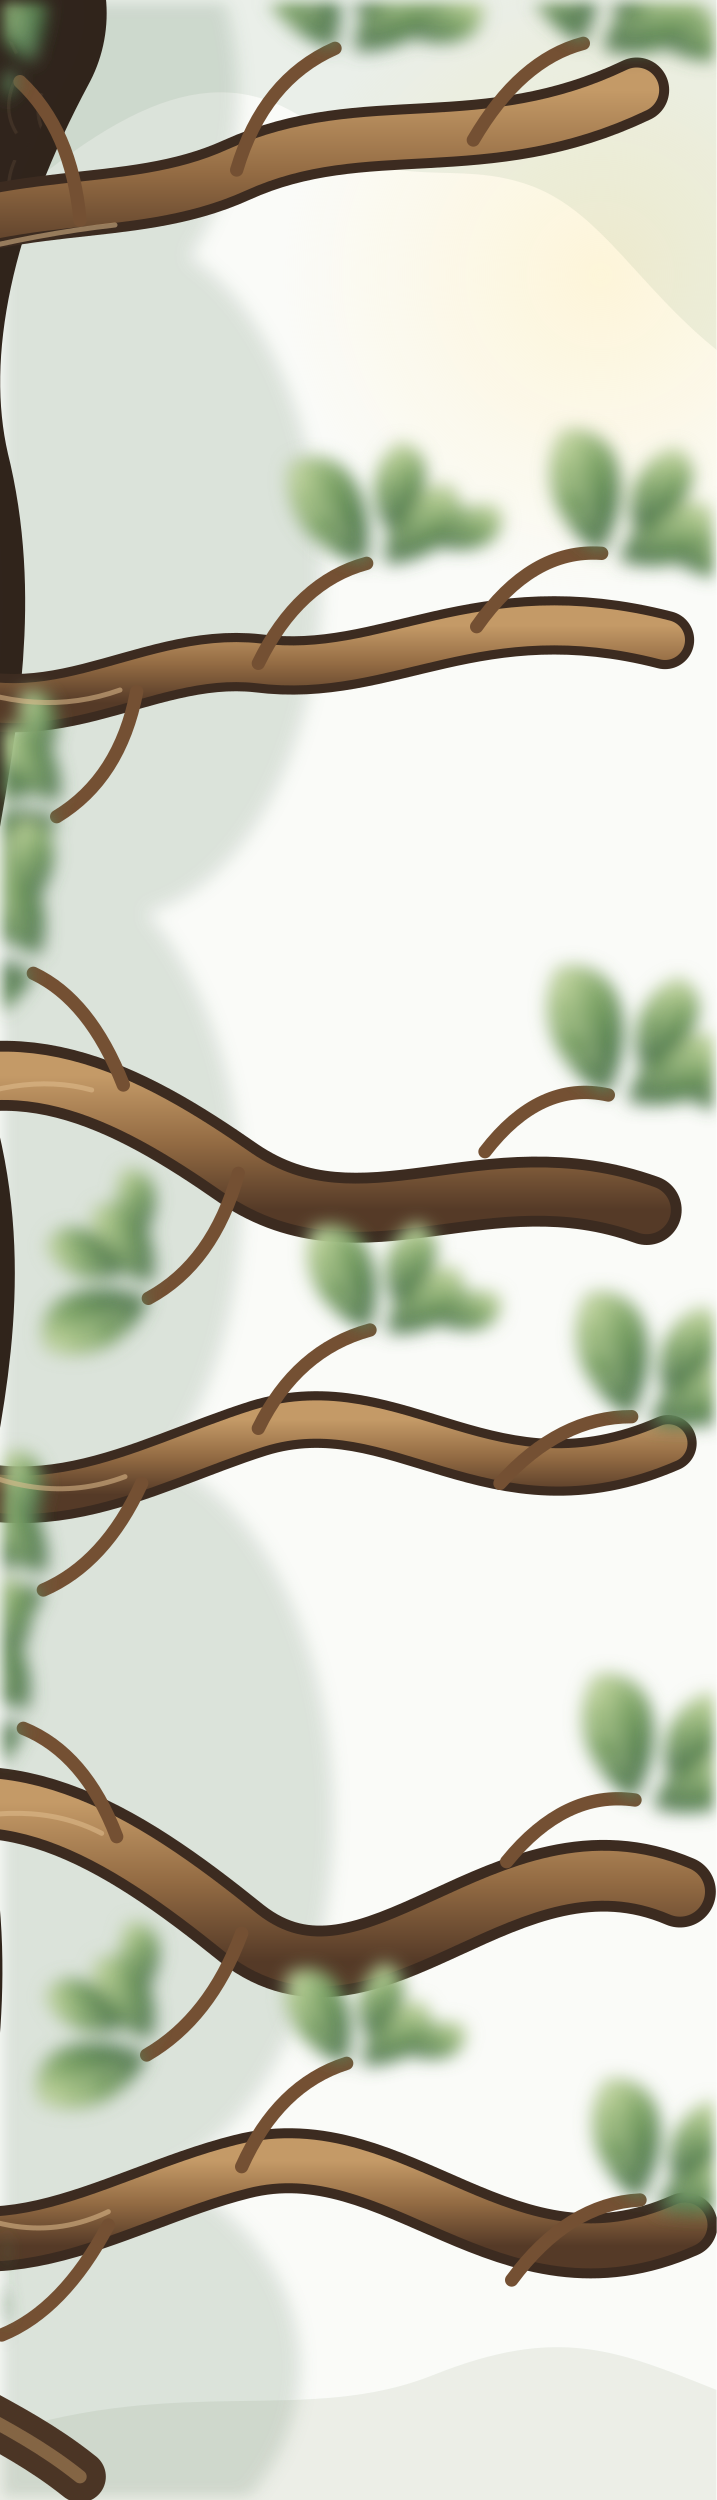
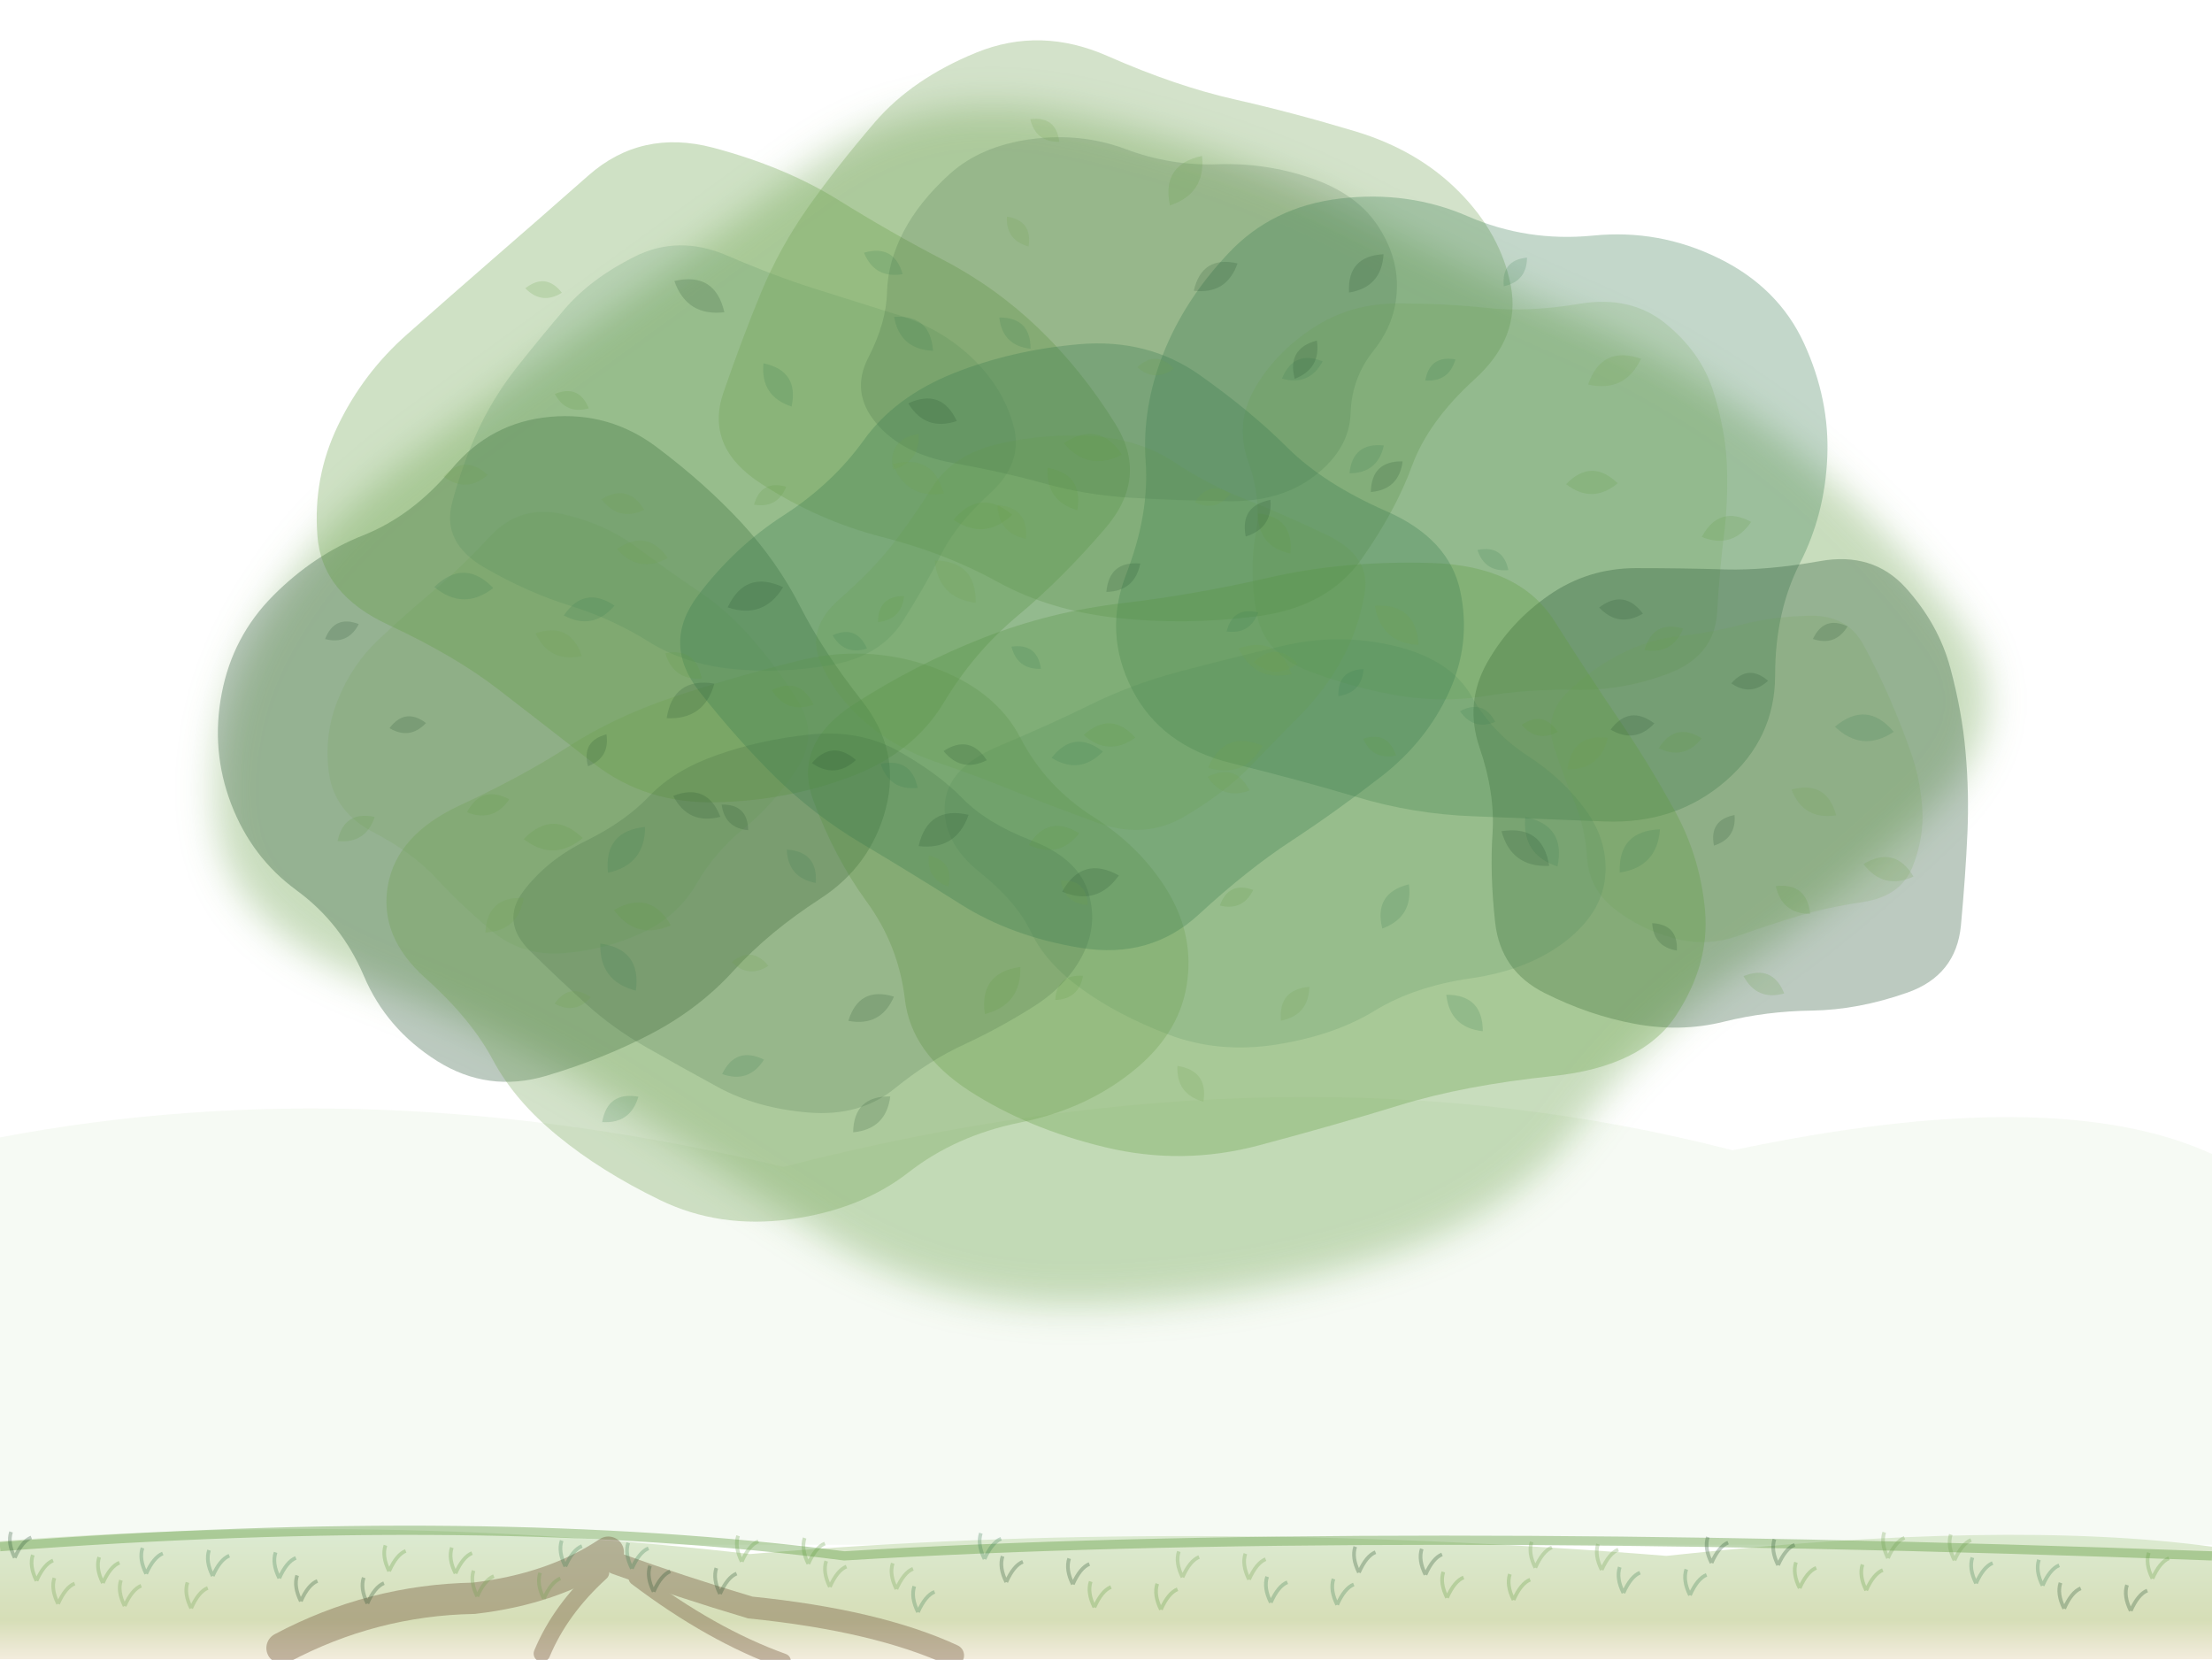
- <svg xmlns="http://www.w3.org/2000/svg" viewBox="0 0 430 1500" preserveAspectRatio="xMidYMid slice" role="img" aria-label="Árvore em composição vertical para telas pequenas">
+ <svg xmlns="http://www.w3.org/2000/svg" width="1200" height="900" viewBox="0 0 1200 900" aria-hidden="true">
  <defs>
-     <linearGradient id="wood" x1="0" y1="0" x2="1" y2=".2">
-       <stop stop-color="#35271d" />
-       <stop offset=".24" stop-color="#785335" />
-       <stop offset=".48" stop-color="#b18453" />
-       <stop offset=".7" stop-color="#775033" />
-       <stop offset="1" stop-color="#30241c" />
+     <radialGradient id="sky" cx="50%" cy="44%" r="76%">
+       <stop stop-color="#F9FBF5" />
+       <stop offset="1" stop-color="#EAF2E4" />
+     </radialGradient>
+     <linearGradient id="soil" x2="0" y2="1">
+       <stop stop-color="#DCEBD3" />
+       <stop offset=".7" stop-color="#D6DEB7" />
+       <stop offset="1" stop-color="#F3ECDD" />
    </linearGradient>
-     <linearGradient id="woodHi" x1="0" y1="0" x2="1" y2="0">
-       <stop stop-color="#f0c98e" stop-opacity="0" />
-       <stop offset=".45" stop-color="#f0c98e" stop-opacity=".72" />
-       <stop offset="1" stop-color="#f0c98e" stop-opacity="0" />
-     </linearGradient>
-     <linearGradient id="branch" x1="0" y1="0" x2="0" y2="1">
-       <stop stop-color="#c49a67" />
-       <stop offset=".5" stop-color="#936b43" />
-       <stop offset="1" stop-color="#553a27" />
-     </linearGradient>
-     <linearGradient id="leaf" x1="0" y1="0" x2="1" y2="1">
-       <stop stop-color="#d5e4ad" />
-       <stop offset=".45" stop-color="#7fa568" />
-       <stop offset="1" stop-color="#315f3c" />
-     </linearGradient>
-     <radialGradient id="light">
-       <stop stop-color="#fff2c9" stop-opacity=".65" />
-       <stop offset="1" stop-color="#fff2c9" stop-opacity="0" />
-     </radialGradient>
-     <filter id="shadow" x="-40%" y="-40%" width="180%" height="180%">
-       <feGaussianBlur stdDeviation="5" />
+     <filter id="blur" x="-20%" y="-20%" width="140%" height="140%">
+       <feGaussianBlur stdDeviation="10" />
    </filter>
-     <g id="leaflet">
-       <path d="M0 0C-25-10-39-35-29-59C-7-68 15-46 0 0Z" fill="url(#leaf)" stroke="#315b39" stroke-opacity=".35" stroke-width="1.4" />
-       <path d="M0-2Q-11-28-26-55M-12-29L-27-34M-8-18L-21-17" fill="none" stroke="#edf1ce" stroke-opacity=".52" stroke-width="1.3" stroke-linecap="round" />
-     </g>
-     <g id="cluster">
-       <use href="#leaflet" transform="rotate(-42) scale(1.08)" />
-       <use href="#leaflet" transform="translate(10 -5) rotate(34) scale(.88)" />
-       <use href="#leaflet" transform="translate(2 -22) rotate(3) scale(.78)" />
-       <use href="#leaflet" transform="translate(28 -28) rotate(56) scale(.65)" />
-     </g>
-     <pattern id="barkgrain" width="35" height="48" patternUnits="userSpaceOnUse">
-       <path d="M9 0q-8 18 1 32M25 8q-5 12 2 25" fill="none" stroke="#e3bd88" stroke-opacity=".12" stroke-width="2" />
-       <circle cx="17" cy="39" r="1.3" fill="#2d241d" opacity=".15" />
-     </pattern>
  </defs>
-   <rect width="430" height="1500" fill="#e9eddf" opacity=".23" />
-   <circle cx="360" cy="165" r="190" fill="url(#light)" />
-   <path d="M0 0H430V210C383 172 361 128 320 112C273 94 237 117 197 82C139 33 83 54 0 126Z" fill="#53794b" opacity=".09" />
-   <path d="M0 1460C110 1425 185 1455 260 1425S370 1410 430 1434V1500H0Z" fill="#7e9468" opacity=".12" />
-   <g opacity=".16" filter="url(#shadow)" fill="#315d3b">
-     <ellipse cx="-12" cy="55" rx="155" ry="170" />
-     <ellipse cx="68" cy="345" rx="125" ry="205" />
-     <ellipse cx="-5" cy="720" rx="150" ry="220" />
-     <ellipse cx="65" cy="1090" rx="135" ry="220" />
-     <ellipse cx="0" cy="1420" rx="180" ry="140" />
-   </g>
-   <g fill="none" stroke-linecap="round" stroke-linejoin="round">
-     <path d="M-104 1510C-145 1370-55 1235-101 1090C-145 952-49 827-91 686C-130 550-49 423-82 292C-102 205-77 105-25 8" stroke="#30241b" stroke-width="178" />
-     <path d="M-104 1510C-145 1370-55 1235-101 1090C-145 952-49 827-91 686C-130 550-49 423-82 292C-102 205-77 105-25 8" stroke="url(#wood)" stroke-width="151" />
-     <path d="M-145 1450C-169 1322-88 1235-132 1090M-126 930C-155 815-74 746-119 620M-112 550C-139 442-65 374-106 255" stroke="url(#woodHi)" stroke-width="25" opacity=".8" />
-     <path d="M-55 1430C-87 1340-39 1274-70 1184M-59 1040C-92 955-38 886-73 802M-55 710C-91 626-34 548-66 464M-55 350C-81 268-42 194-54 125" stroke="#3b291e" stroke-width="6" opacity=".42" />
-     <path d="M-90 1320q42-35 38-83M-115 1000q45-38 38-82M-89 780q36-38 26-76M-101 490q40-31 29-69M-70 245q34-28 22-63" stroke="#e0b985" stroke-width="4" opacity=".45" />
-   </g>
-   <path d="M-104 1510C-145 1370-55 1235-101 1090C-145 952-49 827-91 686C-130 550-49 423-82 292C-102 205-77 105-25 8" fill="none" stroke="url(#barkgrain)" stroke-width="150" opacity=".75" />
-   <g fill="none" stroke-linecap="round" stroke-linejoin="round">
-     <path d="M-76 155C4 112 76 132 142 102C219 67 290 98 382 54" stroke="#3c2b20" stroke-width="39" />
-     <path d="M-76 155C4 112 76 132 142 102C219 67 290 98 382 54" stroke="url(#branch)" stroke-width="27" />
-     <path d="M-53 405C25 450 84 390 155 398C233 408 286 355 399 384" stroke="#3c2b20" stroke-width="35" />
-     <path d="M-53 405C25 450 84 390 155 398C233 408 286 355 399 384" stroke="url(#branch)" stroke-width="24" />
-     <path d="M-75 670C4 618 77 658 143 704C218 755 291 691 388 726" stroke="#3c2b20" stroke-width="42" />
-     <path d="M-75 670C4 618 77 658 143 704C218 755 291 691 388 726" stroke="url(#branch)" stroke-width="29" />
-     <path d="M-69 870C12 927 85 879 155 857C239 831 295 912 401 866" stroke="#3c2b20" stroke-width="34" />
-     <path d="M-69 870C12 927 85 879 155 857C239 831 295 912 401 866" stroke="url(#branch)" stroke-width="23" />
-     <path d="M-84 1100C-2 1054 72 1101 145 1160C224 1222 303 1090 408 1135" stroke="#3c2b20" stroke-width="43" />
-     <path d="M-84 1100C-2 1054 72 1101 145 1160C224 1222 303 1090 408 1135" stroke="url(#branch)" stroke-width="30" />
-     <path d="M-90 1310C-13 1381 65 1320 145 1300C239 1276 303 1383 411 1335" stroke="#3c2b20" stroke-width="39" />
-     <path d="M-90 1310C-13 1381 65 1320 145 1300C239 1276 303 1383 411 1335" stroke="url(#branch)" stroke-width="27" />
-   </g>
-   <g fill="none" stroke="#745033" stroke-width="8" stroke-linecap="round">
-     <path d="M48 132Q43 78 12 49M142 102Q158 48 201 29M284 84Q312 36 350 26" />
-     <path d="M82 415Q72 467 34 490M155 398Q179 349 220 338M286 376Q319 329 361 332" />
-     <path d="M74 651Q54 600 20 584M143 704Q128 758 89 779M291 691Q324 648 365 657" />
-     <path d="M85 890Q63 938 26 954M155 857Q178 810 222 798M300 890Q336 850 379 850" />
-     <path d="M70 1102Q51 1052 14 1037M145 1160Q126 1211 88 1233M304 1117Q339 1074 381 1080" />
-     <path d="M65 1335Q38 1386 1 1401M145 1300Q167 1251 208 1238M307 1368Q341 1322 384 1320" />
-   </g>
-   <g filter="url(#shadow)">
-     <use href="#cluster" transform="translate(12 49) rotate(-30) scale(1.25)" />
-     <use href="#cluster" transform="translate(201 29) rotate(35) scale(1.12)" />
-     <use href="#cluster" transform="translate(350 26) rotate(46) scale(1.18)" />
-     <use href="#cluster" transform="translate(34 490) rotate(-52) scale(.95)" />
-     <use href="#cluster" transform="translate(220 338) rotate(30) scale(1.05)" />
-     <use href="#cluster" transform="translate(361 332) rotate(50) scale(1.08)" />
-     <use href="#cluster" transform="translate(20 584) rotate(-42) scale(1.12)" />
-     <use href="#cluster" transform="translate(89 779) rotate(-48) scale(.96)" />
-     <use href="#cluster" transform="translate(365 657) rotate(46) scale(1.15)" />
-     <use href="#cluster" transform="translate(26 954) rotate(-52) scale(1.04)" />
-     <use href="#cluster" transform="translate(222 798) rotate(38) scale(.98)" />
-     <use href="#cluster" transform="translate(379 850) rotate(48) scale(1.1)" />
-     <use href="#cluster" transform="translate(14 1037) rotate(-48) scale(1.12)" />
-     <use href="#cluster" transform="translate(88 1233) rotate(-45) scale(.98)" />
-     <use href="#cluster" transform="translate(381 1080) rotate(50) scale(1.1)" />
-     <use href="#cluster" transform="translate(1 1401) rotate(-50) scale(.82)" />
-     <use href="#cluster" transform="translate(208 1238) rotate(35) scale(.9)" />
-     <use href="#cluster" transform="translate(384 1320) rotate(52) scale(1.05)" />
-   </g>
-   <g fill="none" stroke-linecap="round">
-     <path d="M-28 153Q24 140 69 135M-34 407Q22 432 72 414M-44 669Q11 642 55 654M-37 871Q22 906 75 886M-47 1098Q17 1077 61 1100M-51 1310Q11 1353 65 1327" stroke="#e0bd8e" stroke-width="3" opacity=".55" />
-     <path d="M-118 280q28-26 30-55M-119 760q28-27 24-54M-134 1175q29-31 28-62" stroke="#2d241e" stroke-width="5" opacity=".28" />
-   </g>
-   <g fill="none" stroke-linecap="round">
-     <path d="M-105 1390C-151 1430-182 1443-220 1474M-85 1398C-38 1442 3 1450 48 1486M-115 1420C-100 1460-96 1481-89 1510" stroke="#4b3525" stroke-width="31" />
-     <path d="M-105 1390C-151 1430-182 1443-220 1474M-85 1398C-38 1442 3 1450 48 1486" stroke="#bd9564" stroke-width="8" opacity=".5" />
+   <path d="M0 617 Q200 579 425 633 Q700 562 940 624 Q1115 587 1200 626 L1200 838H0Z" fill="#DCEBD3" opacity=".26" />
+   <g filter="url(#blur)" opacity=".34">
+     <path d="M1060.7 335.0 Q1100.4 388.0 1048.8 438.1 Q997.2 488.2 945.4 524.3 Q893.6 560.3 857.7 609.9 Q821.9 659.6 747.4 682.9 Q673.0 706.2 589.5 707.9 Q506.1 709.7 444.7 669.9 Q383.3 630.1 331.9 596.9 Q280.4 563.7 201.6 533.3 Q122.9 503.0 117.6 445.5 Q112.3 388.0 142.1 336.6 Q172.0 285.1 223.5 247.2 Q274.9 209.2 325.1 172.9 Q375.3 136.6 437.9 90.6 Q500.5 44.6 585.1 63.3 Q669.8 81.9 732.8 114.5 Q795.7 147.0 857.7 173.9 Q919.7 200.9 970.4 241.4 Q1021.0 281.9 1060.7 335.0 Z" fill="#5F9A3E" />
+   </g>
+   <g>
+     <path d="M467.7 380.3 Q488.7 407.0 480.6 438.4 Q472.5 469.8 444.7 487.7 Q417.0 505.7 398.3 526.2 Q379.7 546.8 353.8 560.5 Q327.8 574.2 296.3 583.6 Q264.8 592.9 237.2 575.6 Q209.6 558.2 197.4 529.4 Q185.1 500.6 160.8 482.9 Q136.5 465.1 125.4 436.1 Q114.3 407.0 120.3 376.1 Q126.2 345.2 148.2 323.1 Q170.2 301.0 197.0 290.4 Q223.7 279.8 245.0 254.4 Q266.2 229.0 298.5 226.1 Q330.8 223.2 356.6 242.8 Q382.5 262.3 402.1 283.4 Q421.6 304.5 434.1 329.0 Q446.6 353.5 467.7 380.3 Z" fill="#1F4D2B" opacity="0.3" />
+     <path d="M432.6 379.8 Q444.7 399.0 431.9 417.9 Q419.1 436.8 403.5 449.5 Q387.9 462.1 377.8 479.6 Q367.6 497.1 348.0 506.2 Q328.3 515.3 305.7 517.1 Q283.0 518.9 266.0 504.4 Q248.9 489.8 236.3 476.1 Q223.7 462.5 202.6 451.5 Q181.6 440.6 178.5 419.8 Q175.5 399.0 183.2 379.8 Q190.9 360.5 205.6 346.7 Q220.3 332.9 234.8 320.8 Q249.2 308.7 265.6 291.2 Q281.9 273.6 305.0 278.8 Q328.1 284.0 345.2 296.7 Q362.3 309.4 378.3 320.2 Q394.3 330.9 407.4 345.8 Q420.6 360.7 432.6 379.8 Z" fill="#6D9F4D" opacity=".15" />
+     <path d="M605.0 229.8 Q623.3 259.0 599.6 286.6 Q575.9 314.2 552.1 334.0 Q528.3 353.9 511.9 381.3 Q495.4 408.6 461.3 421.4 Q427.1 434.3 388.8 435.2 Q350.5 436.2 322.3 414.3 Q294.1 392.3 270.5 374.1 Q246.9 355.8 210.8 339.0 Q174.6 322.3 172.2 290.7 Q169.7 259.0 183.4 230.7 Q197.1 202.3 220.8 181.4 Q244.4 160.5 267.4 140.5 Q290.5 120.5 319.2 95.2 Q347.9 69.9 386.8 80.1 Q425.6 90.4 454.5 108.3 Q483.4 126.3 511.9 141.1 Q540.3 155.9 563.6 178.3 Q586.8 200.6 605.0 229.8 Z" fill="#5F9A3E" opacity="0.3" />
+     <path d="M549.8 230.8 Q555.4 251.0 537.0 267.7 Q518.7 284.4 510.4 301.0 Q502.1 317.5 489.8 336.9 Q477.5 356.2 450.6 360.8 Q423.8 365.5 397.6 362.9 Q371.5 360.3 351.8 348.0 Q332.2 335.7 309.1 328.5 Q286.0 321.3 262.7 307.8 Q239.5 294.3 245.3 272.6 Q251.1 251.0 259.4 233.2 Q267.7 215.5 279.8 200.0 Q292.0 184.5 306.2 167.8 Q320.5 151.1 344.3 139.2 Q368.1 127.3 394.4 138.6 Q420.6 149.9 442.3 156.7 Q464.0 163.5 487.7 171.0 Q511.3 178.6 527.8 194.6 Q544.3 210.6 549.8 230.8 Z" fill="#357A4E" opacity=".15" />
+     <path d="M819.6 155.0 Q825.0 183.0 800.0 205.7 Q774.9 228.5 766.0 252.7 Q757.2 276.9 738.6 303.3 Q720.1 329.6 681.3 334.4 Q642.4 339.2 606.0 335.2 Q569.5 331.2 541.3 315.7 Q513.1 300.1 478.5 291.3 Q443.9 282.4 413.1 262.5 Q382.2 242.6 392.5 212.8 Q402.8 183.0 412.9 158.6 Q423.0 134.3 438.6 112.1 Q454.3 90.0 474.6 66.3 Q494.9 42.7 529.7 28.5 Q564.6 14.3 601.1 30.5 Q637.7 46.6 669.3 53.8 Q700.8 60.9 735.1 71.2 Q769.4 81.5 791.8 104.3 Q814.2 127.0 819.6 155.0 Z" fill="#6D9F4D" opacity="0.3" />
+     <path d="M757.8 156.9 Q757.2 175.0 745.3 190.0 Q733.3 204.9 732.7 224.1 Q732.1 243.3 713.6 257.8 Q695.1 272.3 666.5 271.9 Q637.9 271.5 613.4 270.0 Q588.9 268.5 566.7 262.3 Q544.5 256.1 516.8 251.1 Q489.1 246.1 475.2 229.4 Q461.3 212.7 471.1 193.9 Q480.8 175.0 481.2 158.6 Q481.6 142.3 490.1 125.8 Q498.6 109.4 515.3 94.3 Q532.1 79.2 559.2 75.5 Q586.4 71.8 610.7 80.9 Q634.9 90.0 660.6 89.1 Q686.3 88.2 710.9 96.5 Q735.4 104.8 747.0 121.8 Q758.5 138.8 757.8 156.9 Z" fill="#1F4D2B" opacity=".15" />
+     <path d="M991.3 247.8 Q990.0 279.0 976.5 305.4 Q963.0 331.8 963.0 366.2 Q963.0 400.7 935.9 423.9 Q908.8 447.2 870.3 445.6 Q831.9 444.1 799.3 442.8 Q766.6 441.6 735.8 432.3 Q704.9 423.1 667.4 413.8 Q629.9 404.5 614.2 374.0 Q598.5 343.5 611.0 311.3 Q623.6 279.0 621.5 250.1 Q619.5 221.2 631.0 192.0 Q642.5 162.8 666.3 137.5 Q690.0 112.1 727.0 107.7 Q764.0 103.3 796.2 117.3 Q828.4 131.3 864.2 127.8 Q900.0 124.2 932.4 140.1 Q964.8 156.0 978.7 186.3 Q992.6 216.7 991.3 247.8 Z" fill="#357A4E" opacity="0.3" />
+     <path d="M936.8 251.7 Q937.6 271.0 935.3 289.8 Q932.9 308.7 931.5 332.3 Q930.1 355.9 905.0 365.4 Q879.9 374.8 854.4 374.2 Q829.0 373.7 806.2 377.5 Q783.4 381.3 759.2 377.4 Q735.1 373.4 710.3 364.1 Q685.6 354.7 681.6 332.2 Q677.6 309.7 681.1 290.4 Q684.6 271.0 677.2 250.5 Q669.8 229.9 680.7 210.7 Q691.7 191.5 712.0 178.1 Q732.3 164.6 758.2 164.6 Q784.2 164.6 806.5 167.0 Q828.8 169.5 856.8 164.8 Q884.9 160.1 903.8 175.7 Q922.7 191.2 929.3 211.8 Q935.9 232.4 936.8 251.7 Z" fill="#5F9A3E" opacity=".15" />
+     <path d="M1066.3 407.9 Q1068.3 430.0 1067.3 452.4 Q1066.3 474.8 1063.8 502.0 Q1061.2 529.2 1034.6 538.5 Q1008.0 547.8 983.1 548.2 Q958.1 548.5 934.9 554.3 Q911.7 560.0 886.9 555.4 Q862.1 550.8 838.0 538.7 Q814.0 526.7 811.1 500.3 Q808.2 473.9 809.7 451.9 Q811.1 430.0 802.7 405.7 Q794.4 381.3 806.8 359.4 Q819.2 337.5 840.4 322.8 Q861.5 308.2 887.4 308.2 Q913.3 308.2 935.9 308.9 Q958.5 309.5 987.2 304.4 Q1016.0 299.2 1033.8 318.8 Q1051.6 338.5 1058.0 362.2 Q1064.4 385.9 1066.3 407.9 Z" fill="#1F4D2B" opacity="0.3" />
+     <path d="M1036.6 408.0 Q1041.6 422.0 1042.8 438.0 Q1044.0 453.9 1037.6 470.1 Q1031.2 486.2 1010.7 489.3 Q990.3 492.4 975.2 497.0 Q960.0 501.6 942.8 507.7 Q925.6 513.8 907.8 508.9 Q890.0 504.1 876.0 493.2 Q862.1 482.3 861.0 465.6 Q859.9 448.8 854.2 435.4 Q848.5 422.0 842.9 405.0 Q837.4 387.9 850.4 375.3 Q863.5 362.7 879.0 354.8 Q894.5 346.8 911.3 345.0 Q928.2 343.2 944.9 338.8 Q961.6 334.4 981.9 334.0 Q1002.2 333.6 1011.0 349.9 Q1019.8 366.2 1025.7 380.1 Q1031.7 394.0 1036.6 408.0 Z" fill="#6D9F4D" opacity=".15" />
+     <path d="M908.6 439.9 Q922.4 465.0 925.0 494.1 Q927.5 523.1 909.2 550.9 Q890.9 578.6 842.5 583.7 Q794.1 588.8 759.4 599.5 Q724.7 610.2 683.0 621.3 Q641.3 632.4 599.4 622.3 Q557.5 612.2 525.9 591.8 Q494.3 571.3 490.9 542.1 Q487.5 512.8 470.0 488.9 Q452.6 465.0 441.2 434.2 Q429.9 403.4 463.5 381.8 Q497.1 360.2 533.4 346.0 Q569.7 331.8 608.9 327.2 Q648.0 322.6 688.5 313.3 Q729.0 304.0 776.6 305.4 Q824.2 306.8 843.3 336.9 Q862.5 367.1 878.7 390.9 Q894.8 414.7 908.6 439.9 Z" fill="#5F9A3E" opacity="0.3" />
+     <path d="M860.5 439.8 Q872.8 457.0 870.7 476.5 Q868.5 496.0 848.5 511.2 Q828.5 526.3 797.9 530.7 Q767.3 535.1 745.7 548.3 Q724.0 561.6 692.6 566.6 Q661.1 571.6 633.6 561.1 Q606.1 550.5 586.7 536.4 Q567.3 522.4 559.3 505.6 Q551.3 488.9 531.3 473.0 Q511.4 457.0 512.5 436.8 Q513.6 416.6 541.7 404.8 Q569.8 393.0 591.7 382.2 Q613.5 371.4 639.5 364.4 Q665.5 357.5 696.1 350.3 Q726.7 343.2 756.9 350.5 Q787.1 357.9 798.3 377.7 Q809.5 397.5 828.8 410.0 Q848.1 422.5 860.5 439.8 Z" fill="#357A4E" opacity=".15" />
+     <path d="M633.6 483.7 Q648.2 508.0 643.7 534.9 Q639.2 561.7 613.8 581.7 Q588.5 601.8 553.5 608.9 Q518.4 616.0 492.7 636.1 Q467.0 656.1 428.7 661.4 Q390.3 666.6 358.1 651.0 Q325.8 635.3 302.6 616.2 Q279.3 597.2 267.4 575.0 Q255.6 552.8 230.6 530.4 Q205.6 508.0 210.4 480.4 Q215.2 452.9 249.2 437.0 Q283.3 421.2 308.0 405.2 Q332.8 389.2 363.9 378.6 Q395.0 368.0 432.3 358.6 Q469.7 349.2 504.8 361.5 Q539.9 373.8 553.6 400.3 Q567.3 426.7 593.1 443.1 Q619.0 459.5 633.6 483.7 Z" fill="#6D9F4D" opacity="0.3" />
+     <path d="M589.9 482.6 Q596.0 500.0 587.9 516.9 Q579.7 533.8 561.2 545.7 Q542.6 557.5 523.4 566.4 Q504.2 575.2 485.3 590.5 Q466.5 605.8 438.6 603.5 Q410.8 601.2 389.8 589.9 Q368.9 578.5 350.8 568.2 Q332.7 557.9 318.4 545.0 Q304.0 532.0 287.7 516.0 Q271.3 500.0 284.1 483.2 Q297.0 466.3 318.1 456.0 Q339.2 445.6 352.4 431.7 Q365.7 417.8 388.6 409.7 Q411.5 401.5 438.8 398.5 Q466.1 395.5 487.5 407.5 Q508.9 419.5 522.1 433.0 Q535.2 446.5 559.5 455.9 Q583.8 465.2 589.9 482.6 Z" fill="#1F4D2B" opacity=".15" />
+     <path d="M792.2 320.7 Q798.2 349.0 786.0 375.6 Q773.8 402.2 749.5 421.1 Q725.1 440.0 700.9 455.9 Q676.6 471.8 650.3 496.1 Q624.0 520.3 586.4 514.2 Q548.8 508.1 520.8 490.3 Q492.8 472.6 467.2 457.4 Q441.6 442.1 420.7 421.6 Q399.9 401.1 379.4 375.1 Q358.9 349.0 378.8 322.8 Q398.7 296.5 425.2 279.5 Q451.6 262.4 468.5 238.9 Q485.3 215.4 517.0 202.6 Q548.7 189.9 585.7 186.7 Q622.7 183.6 650.8 203.4 Q678.8 223.2 698.5 242.9 Q718.3 262.5 752.3 277.4 Q786.2 292.3 792.2 320.7 Z" fill="#357A4E" opacity="0.3" />
+     <path d="M740.4 321.3 Q737.2 341.0 728.1 357.5 Q719.1 374.0 705.8 387.5 Q692.5 401.0 678.5 415.5 Q664.4 430.0 642.8 442.8 Q621.1 455.6 595.3 446.3 Q569.5 436.9 549.3 428.8 Q529.1 420.6 507.4 413.2 Q485.7 405.8 469.3 391.7 Q453.0 377.7 445.1 359.3 Q437.3 341.0 455.1 325.3 Q473.0 309.6 483.9 295.7 Q494.8 281.7 505.9 264.1 Q517.1 246.4 542.0 240.7 Q567.0 235.0 592.6 236.6 Q618.2 238.3 636.9 250.6 Q655.6 263.0 675.8 270.9 Q696.0 278.8 719.8 290.2 Q743.6 301.6 740.4 321.3 Z" fill="#5F9A3E" opacity=".15" />
+   </g>
+   <g>
+     <path d="M-10 0 Q0 -10 10 0 Q0 8.0 -10 0Z" transform="translate(324.0 407.0) rotate(-60)" fill="#1F4D2B" opacity=".19" />
+     <path d="M-12 0 Q0 -12 12 0 Q0 9.6 -12 0Z" transform="translate(264.8 437.1) rotate(-17)" fill="#5F9A3E" opacity=".19" />
+     <path d="M-14 0 Q0 -14 14 0 Q0 11.2 -14 0Z" transform="translate(303.1 349.7) rotate(26)" fill="#6D9F4D" opacity=".19" />
+     <path d="M-16 0 Q0 -16 16 0 Q0 12.8 -16 0Z" transform="translate(339.9 461.0) rotate(-51)" fill="#357A4E" opacity=".19" />
+     <path d="M-10 0 Q0 -10 10 0 Q0 8.0 -10 0Z" transform="translate(221.2 393.6) rotate(-8)" fill="#1F4D2B" opacity=".19" />
+     <path d="M-12 0 Q0 -12 12 0 Q0 9.6 -12 0Z" transform="translate(370.8 361.2) rotate(35)" fill="#5F9A3E" opacity=".19" />
+     <path d="M-14 0 Q0 -14 14 0 Q0 11.2 -14 0Z" transform="translate(273.7 496.5) rotate(-42)" fill="#6D9F4D" opacity=".19" />
+     <path d="M-16 0 Q0 -16 16 0 Q0 12.8 -16 0Z" transform="translate(251.6 318.7) rotate(1)" fill="#357A4E" opacity=".19" />
+     <path d="M-10 0 Q0 -10 10 0 Q0 8.0 -10 0Z" transform="translate(398.7 443.4) rotate(44)" fill="#1F4D2B" opacity=".19" />
+     <path d="M-12 0 Q0 -12 12 0 Q0 9.6 -12 0Z" transform="translate(193.2 449.7) rotate(-33)" fill="#5F9A3E" opacity=".19" />
+     <path d="M-14 0 Q0 -14 14 0 Q0 11.2 -14 0Z" transform="translate(348.5 300.3) rotate(10)" fill="#6D9F4D" opacity=".19" />
+     <path d="M-16 0 Q0 -16 16 0 Q0 12.8 -16 0Z" transform="translate(335.3 524.6) rotate(53)" fill="#357A4E" opacity=".19" />
+     <path d="M-10 0 Q0 -10 10 0 Q0 8.0 -10 0Z" transform="translate(185.5 342.6) rotate(-24)" fill="#1F4D2B" opacity=".19" />
+     <path d="M-12 0 Q0 -12 12 0 Q0 9.6 -12 0Z" transform="translate(430.0 378.3) rotate(19)" fill="#5F9A3E" opacity=".19" />
+     <path d="M-10 0 Q0 -10 10 0 Q0 8.0 -10 0Z" transform="translate(417.8 268.9) rotate(-29)" fill="#5F9A3E" opacity=".19" />
+     <path d="M-12 0 Q0 -12 12 0 Q0 9.6 -12 0Z" transform="translate(337.9 273.7) rotate(14)" fill="#6D9F4D" opacity=".19" />
+     <path d="M-14 0 Q0 -14 14 0 Q0 11.2 -14 0Z" transform="translate(421.8 208.8) rotate(57)" fill="#357A4E" opacity=".19" />
+     <path d="M-16 0 Q0 -16 16 0 Q0 12.8 -16 0Z" transform="translate(409.8 324.0) rotate(-20)" fill="#1F4D2B" opacity=".19" />
+     <path d="M-10 0 Q0 -10 10 0 Q0 8.0 -10 0Z" transform="translate(310.2 217.6) rotate(23)" fill="#5F9A3E" opacity=".19" />
+     <path d="M-12 0 Q0 -12 12 0 Q0 9.6 -12 0Z" transform="translate(491.4 245.0) rotate(-54)" fill="#6D9F4D" opacity=".19" />
+     <path d="M-14 0 Q0 -14 14 0 Q0 11.2 -14 0Z" transform="translate(319.6 331.2) rotate(-11)" fill="#357A4E" opacity=".19" />
+     <path d="M-16 0 Q0 -16 16 0 Q0 12.8 -16 0Z" transform="translate(379.4 160.9) rotate(32)" fill="#1F4D2B" opacity=".19" />
+     <path d="M-10 0 Q0 -10 10 0 Q0 8.0 -10 0Z" transform="translate(483.4 330.4) rotate(-45)" fill="#5F9A3E" opacity=".19" />
+     <path d="M-12 0 Q0 -12 12 0 Q0 9.6 -12 0Z" transform="translate(252.6 258.1) rotate(-2)" fill="#6D9F4D" opacity=".19" />
+     <path d="M-14 0 Q0 -14 14 0 Q0 11.2 -14 0Z" transform="translate(495.6 181.1) rotate(41)" fill="#357A4E" opacity=".19" />
+     <path d="M-16 0 Q0 -16 16 0 Q0 12.8 -16 0Z" transform="translate(374.6 380.2) rotate(-36)" fill="#1F4D2B" opacity=".19" />
+     <path d="M-10 0 Q0 -10 10 0 Q0 8.0 -10 0Z" transform="translate(294.9 157.6) rotate(7)" fill="#5F9A3E" opacity=".19" />
+     <path d="M-12 0 Q0 -12 12 0 Q0 9.6 -12 0Z" transform="translate(548.9 283.1) rotate(50)" fill="#6D9F4D" opacity=".19" />
+     <path d="M-10 0 Q0 -10 10 0 Q0 8.0 -10 0Z" transform="translate(626.9 199.6) rotate(2)" fill="#6D9F4D" opacity=".19" />
+     <path d="M-12 0 Q0 -12 12 0 Q0 9.6 -12 0Z" transform="translate(550.6 180.7) rotate(45)" fill="#357A4E" opacity=".19" />
+     <path d="M-14 0 Q0 -14 14 0 Q0 11.2 -14 0Z" transform="translate(659.5 150.3) rotate(-32)" fill="#1F4D2B" opacity=".19" />
+     <path d="M-16 0 Q0 -16 16 0 Q0 12.8 -16 0Z" transform="translate(592.9 243.5) rotate(11)" fill="#5F9A3E" opacity=".19" />
+     <path d="M-10 0 Q0 -10 10 0 Q0 8.0 -10 0Z" transform="translate(552.1 125.6) rotate(54)" fill="#6D9F4D" opacity=".19" />
+     <path d="M-12 0 Q0 -12 12 0 Q0 9.6 -12 0Z" transform="translate(706.5 200.7) rotate(-23)" fill="#357A4E" opacity=".19" />
+     <path d="M-14 0 Q0 -14 14 0 Q0 11.2 -14 0Z" transform="translate(505.9 223.6) rotate(20)" fill="#1F4D2B" opacity=".19" />
+     <path d="M-16 0 Q0 -16 16 0 Q0 12.8 -16 0Z" transform="translate(643.4 98.0) rotate(-57)" fill="#5F9A3E" opacity=".19" />
+     <path d="M-10 0 Q0 -10 10 0 Q0 8.0 -10 0Z" transform="translate(657.9 270.1) rotate(-14)" fill="#6D9F4D" opacity=".19" />
+     <path d="M-12 0 Q0 -12 12 0 Q0 9.6 -12 0Z" transform="translate(479.2 142.9) rotate(29)" fill="#357A4E" opacity=".19" />
+     <path d="M-14 0 Q0 -14 14 0 Q0 11.2 -14 0Z" transform="translate(741.2 148.3) rotate(-48)" fill="#1F4D2B" opacity=".19" />
+     <path d="M-16 0 Q0 -16 16 0 Q0 12.8 -16 0Z" transform="translate(533.2 280.6) rotate(-5)" fill="#5F9A3E" opacity=".19" />
+     <path d="M-10 0 Q0 -10 10 0 Q0 8.0 -10 0Z" transform="translate(566.8 70.8) rotate(38)" fill="#6D9F4D" opacity=".19" />
+     <path d="M-12 0 Q0 -12 12 0 Q0 9.6 -12 0Z" transform="translate(741.4 249.2) rotate(-39)" fill="#357A4E" opacity=".19" />
+     <path d="M-10 0 Q0 -10 10 0 Q0 8.0 -10 0Z" transform="translate(809.9 303.8) rotate(33)" fill="#357A4E" opacity=".19" />
+     <path d="M-12 0 Q0 -12 12 0 Q0 9.6 -12 0Z" transform="translate(752.3 258.6) rotate(-44)" fill="#1F4D2B" opacity=".19" />
+     <path d="M-14 0 Q0 -14 14 0 Q0 11.2 -14 0Z" transform="translate(863.6 262.4) rotate(-1)" fill="#5F9A3E" opacity=".19" />
+     <path d="M-16 0 Q0 -16 16 0 Q0 12.8 -16 0Z" transform="translate(757.7 339.2) rotate(42)" fill="#6D9F4D" opacity=".19" />
+     <path d="M-10 0 Q0 -10 10 0 Q0 8.0 -10 0Z" transform="translate(781.4 200.7) rotate(-35)" fill="#357A4E" opacity=".19" />
+     <path d="M-12 0 Q0 -12 12 0 Q0 9.6 -12 0Z" transform="translate(879.4 331.2) rotate(8)" fill="#1F4D2B" opacity=".19" />
+     <path d="M-14 0 Q0 -14 14 0 Q0 11.2 -14 0Z" transform="translate(691.2 289.4) rotate(51)" fill="#5F9A3E" opacity=".19" />
+     <path d="M-16 0 Q0 -16 16 0 Q0 12.8 -16 0Z" transform="translate(875.9 201.6) rotate(-26)" fill="#6D9F4D" opacity=".19" />
+     <path d="M-10 0 Q0 -10 10 0 Q0 8.0 -10 0Z" transform="translate(801.6 388.7) rotate(17)" fill="#357A4E" opacity=".19" />
+     <path d="M-12 0 Q0 -12 12 0 Q0 9.6 -12 0Z" transform="translate(708.4 195.1) rotate(-60)" fill="#1F4D2B" opacity=".19" />
+     <path d="M-14 0 Q0 -14 14 0 Q0 11.2 -14 0Z" transform="translate(936.6 287.2) rotate(-17)" fill="#5F9A3E" opacity=".19" />
+     <path d="M-16 0 Q0 -16 16 0 Q0 12.8 -16 0Z" transform="translate(686.3 358.7) rotate(26)" fill="#6D9F4D" opacity=".19" />
+     <path d="M-10 0 Q0 -10 10 0 Q0 8.0 -10 0Z" transform="translate(822.1 147.5) rotate(-51)" fill="#357A4E" opacity=".19" />
+     <path d="M-12 0 Q0 -12 12 0 Q0 9.6 -12 0Z" transform="translate(885.6 394.1) rotate(-8)" fill="#1F4D2B" opacity=".19" />
+     <path d="M-10 0 Q0 -10 10 0 Q0 8.0 -10 0Z" transform="translate(935.4 450.4) rotate(-56)" fill="#1F4D2B" opacity=".19" />
+     <path d="M-12 0 Q0 -12 12 0 Q0 9.6 -12 0Z" transform="translate(911.5 403.2) rotate(-13)" fill="#5F9A3E" opacity=".19" />
+     <path d="M-14 0 Q0 -14 14 0 Q0 11.2 -14 0Z" transform="translate(984.0 435.3) rotate(30)" fill="#6D9F4D" opacity=".19" />
+     <path d="M-16 0 Q0 -16 16 0 Q0 12.8 -16 0Z" transform="translate(889.6 461.6) rotate(-47)" fill="#357A4E" opacity=".19" />
+     <path d="M-10 0 Q0 -10 10 0 Q0 8.0 -10 0Z" transform="translate(949.2 370.0) rotate(-4)" fill="#1F4D2B" opacity=".19" />
+     <path d="M-12 0 Q0 -12 12 0 Q0 9.6 -12 0Z" transform="translate(972.7 488.2) rotate(39)" fill="#5F9A3E" opacity=".19" />
+     <path d="M-14 0 Q0 -14 14 0 Q0 11.2 -14 0Z" transform="translate(861.3 408.8) rotate(-38)" fill="#6D9F4D" opacity=".19" />
+     <path d="M-16 0 Q0 -16 16 0 Q0 12.8 -16 0Z" transform="translate(1011.4 395.6) rotate(5)" fill="#357A4E" opacity=".19" />
+     <path d="M-10 0 Q0 -10 10 0 Q0 8.0 -10 0Z" transform="translate(903.0 508.2) rotate(48)" fill="#1F4D2B" opacity=".19" />
+     <path d="M-12 0 Q0 -12 12 0 Q0 9.6 -12 0Z" transform="translate(902.6 346.8) rotate(-29)" fill="#5F9A3E" opacity=".19" />
+     <path d="M-14 0 Q0 -14 14 0 Q0 11.2 -14 0Z" transform="translate(1024.5 472.1) rotate(14)" fill="#6D9F4D" opacity=".19" />
+     <path d="M-16 0 Q0 -16 16 0 Q0 12.8 -16 0Z" transform="translate(836.2 456.6) rotate(57)" fill="#357A4E" opacity=".19" />
+     <path d="M-10 0 Q0 -10 10 0 Q0 8.0 -10 0Z" transform="translate(992.9 343.2) rotate(-20)" fill="#1F4D2B" opacity=".19" />
+     <path d="M-12 0 Q0 -12 12 0 Q0 9.6 -12 0Z" transform="translate(956.9 534.2) rotate(23)" fill="#5F9A3E" opacity=".19" />
+     <path d="M-10 0 Q0 -10 10 0 Q0 8.0 -10 0Z" transform="translate(670.8 487.0) rotate(-25)" fill="#5F9A3E" opacity=".19" />
+     <path d="M-12 0 Q0 -12 12 0 Q0 9.6 -12 0Z" transform="translate(666.5 425.1) rotate(18)" fill="#6D9F4D" opacity=".19" />
+     <path d="M-14 0 Q0 -14 14 0 Q0 11.2 -14 0Z" transform="translate(757.1 491.7) rotate(-59)" fill="#357A4E" opacity=".19" />
+     <path d="M-16 0 Q0 -16 16 0 Q0 12.8 -16 0Z" transform="translate(591.6 479.3) rotate(-16)" fill="#1F4D2B" opacity=".19" />
+     <path d="M-10 0 Q0 -10 10 0 Q0 8.0 -10 0Z" transform="translate(748.4 405.3) rotate(27)" fill="#5F9A3E" opacity=".19" />
+     <path d="M-12 0 Q0 -12 12 0 Q0 9.6 -12 0Z" transform="translate(702.6 544.5) rotate(-50)" fill="#6D9F4D" opacity=".19" />
+     <path d="M-14 0 Q0 -14 14 0 Q0 11.2 -14 0Z" transform="translate(584.4 409.4) rotate(-7)" fill="#357A4E" opacity=".19" />
+     <path d="M-16 0 Q0 -16 16 0 Q0 12.8 -16 0Z" transform="translate(827.5 460.3) rotate(36)" fill="#1F4D2B" opacity=".19" />
+     <path d="M-10 0 Q0 -10 10 0 Q0 8.0 -10 0Z" transform="translate(580.0 535.9) rotate(-41)" fill="#5F9A3E" opacity=".19" />
+     <path d="M-12 0 Q0 -12 12 0 Q0 9.6 -12 0Z" transform="translate(692.0 359.6) rotate(2)" fill="#6D9F4D" opacity=".19" />
+     <path d="M-14 0 Q0 -14 14 0 Q0 11.2 -14 0Z" transform="translate(794.5 549.5) rotate(45)" fill="#357A4E" opacity=".19" />
+     <path d="M-16 0 Q0 -16 16 0 Q0 12.8 -16 0Z" transform="translate(511.9 450.5) rotate(-32)" fill="#1F4D2B" opacity=".19" />
+     <path d="M-10 0 Q0 -10 10 0 Q0 8.0 -10 0Z" transform="translate(835.3 395.1) rotate(11)" fill="#5F9A3E" opacity=".19" />
+     <path d="M-12 0 Q0 -12 12 0 Q0 9.6 -12 0Z" transform="translate(645.8 587.9) rotate(54)" fill="#6D9F4D" opacity=".19" />
+     <path d="M-10 0 Q0 -10 10 0 Q0 8.0 -10 0Z" transform="translate(406.9 522.9) rotate(6)" fill="#6D9F4D" opacity=".19" />
+     <path d="M-12 0 Q0 -12 12 0 Q0 9.6 -12 0Z" transform="translate(434.7 469.9) rotate(49)" fill="#357A4E" opacity=".19" />
+     <path d="M-14 0 Q0 -14 14 0 Q0 11.2 -14 0Z" transform="translate(472.6 547.2) rotate(-28)" fill="#1F4D2B" opacity=".19" />
+     <path d="M-16 0 Q0 -16 16 0 Q0 12.8 -16 0Z" transform="translate(348.5 497.8) rotate(15)" fill="#5F9A3E" opacity=".19" />
+     <path d="M-10 0 Q0 -10 10 0 Q0 8.0 -10 0Z" transform="translate(509.2 472.5) rotate(58)" fill="#6D9F4D" opacity=".19" />
+     <path d="M-12 0 Q0 -12 12 0 Q0 9.6 -12 0Z" transform="translate(403.1 578.7) rotate(-19)" fill="#357A4E" opacity=".19" />
+     <path d="M-14 0 Q0 -14 14 0 Q0 11.2 -14 0Z" transform="translate(378.0 437.4) rotate(24)" fill="#1F4D2B" opacity=".19" />
+     <path d="M-16 0 Q0 -16 16 0 Q0 12.8 -16 0Z" transform="translate(543.9 537.3) rotate(-53)" fill="#5F9A3E" opacity=".19" />
+     <path d="M-10 0 Q0 -10 10 0 Q0 8.0 -10 0Z" transform="translate(310.7 542.7) rotate(-10)" fill="#6D9F4D" opacity=".19" />
+     <path d="M-12 0 Q0 -12 12 0 Q0 9.6 -12 0Z" transform="translate(487.8 420.9) rotate(33)" fill="#357A4E" opacity=".19" />
+     <path d="M-14 0 Q0 -14 14 0 Q0 11.2 -14 0Z" transform="translate(472.9 604.5) rotate(-44)" fill="#1F4D2B" opacity=".19" />
+     <path d="M-16 0 Q0 -16 16 0 Q0 12.8 -16 0Z" transform="translate(300.1 454.9) rotate(-1)" fill="#5F9A3E" opacity=".19" />
+     <path d="M-10 0 Q0 -10 10 0 Q0 8.0 -10 0Z" transform="translate(582.8 484.3) rotate(42)" fill="#6D9F4D" opacity=".19" />
+     <path d="M-12 0 Q0 -12 12 0 Q0 9.6 -12 0Z" transform="translate(336.5 601.8) rotate(-35)" fill="#357A4E" opacity=".19" />
+     <path d="M-10 0 Q0 -10 10 0 Q0 8.0 -10 0Z" transform="translate(556.7 356.8) rotate(37)" fill="#357A4E" opacity=".19" />
+     <path d="M-12 0 Q0 -12 12 0 Q0 9.6 -12 0Z" transform="translate(609.4 313.4) rotate(-40)" fill="#1F4D2B" opacity=".19" />
+     <path d="M-14 0 Q0 -14 14 0 Q0 11.2 -14 0Z" transform="translate(601.9 399.4) rotate(3)" fill="#5F9A3E" opacity=".19" />
+     <path d="M-16 0 Q0 -16 16 0 Q0 12.8 -16 0Z" transform="translate(518.2 315.5) rotate(46)" fill="#6D9F4D" opacity=".19" />
+     <path d="M-10 0 Q0 -10 10 0 Q0 8.0 -10 0Z" transform="translate(674.0 337.4) rotate(-31)" fill="#357A4E" opacity=".19" />
+     <path d="M-12 0 Q0 -12 12 0 Q0 9.6 -12 0Z" transform="translate(523.6 409.9) rotate(12)" fill="#1F4D2B" opacity=".19" />
+     <path d="M-14 0 Q0 -14 14 0 Q0 11.2 -14 0Z" transform="translate(576.4 265.3) rotate(55)" fill="#5F9A3E" opacity=".19" />
+     <path d="M-16 0 Q0 -16 16 0 Q0 12.8 -16 0Z" transform="translate(670.2 410.5) rotate(-22)" fill="#6D9F4D" opacity=".19" />
+     <path d="M-10 0 Q0 -10 10 0 Q0 8.0 -10 0Z" transform="translate(461.0 348.2) rotate(21)" fill="#357A4E" opacity=".19" />
+     <path d="M-12 0 Q0 -12 12 0 Q0 9.6 -12 0Z" transform="translate(682.5 281.1) rotate(-56)" fill="#1F4D2B" opacity=".19" />
+     <path d="M-14 0 Q0 -14 14 0 Q0 11.2 -14 0Z" transform="translate(571.8 455.2) rotate(-13)" fill="#5F9A3E" opacity=".19" />
+     <path d="M-16 0 Q0 -16 16 0 Q0 12.8 -16 0Z" transform="translate(498.2 259.8) rotate(30)" fill="#6D9F4D" opacity=".19" />
+     <path d="M-10 0 Q0 -10 10 0 Q0 8.0 -10 0Z" transform="translate(732.9 370.3) rotate(-47)" fill="#357A4E" opacity=".19" />
+     <path d="M-12 0 Q0 -12 12 0 Q0 9.6 -12 0Z" transform="translate(452.4 413.1) rotate(-4)" fill="#1F4D2B" opacity=".19" />
+   </g>
+   <path d="M0 836 Q208 820 407 843 Q644 823 904 844 Q1089 824 1200 839 L1200 900H0Z" fill="url(#soil)" />
+   <path d="M0 839 Q265 819 458 844 Q738 827 1200 844" stroke="#5F9A3E" opacity=".4" stroke-width="5" fill="none" />
+   <g fill="none" stroke="#73583C" stroke-linecap="round" opacity=".39">
+     <path d="M330 842 Q300 862 257 867 Q202 868 153 894" stroke-width="17" />
+     <path d="M334 848 Q370 861 407 872 Q476 879 517 898" stroke-width="12" />
+     <path d="M326 853 Q304 873 294 897" stroke-width="9" />
+     <path d="M345 856 Q386 887 425 901" stroke-width="8" />
+   </g>
+   <g>
+     <path d="M8.0 845.0 q-4 -8 -2 -14 m2 14 q4 -9 9 -11" fill="none" stroke="#1F4D2B" stroke-width="2" opacity=".28" />
+     <path d="M55.8 858.7 q-4 -8 -2 -14 m2 14 q4 -9 9 -11" fill="none" stroke="#5F9A3E" stroke-width="2" opacity=".28" />
+     <path d="M103.7 872.4 q-4 -8 -2 -14 m2 14 q4 -9 9 -11" fill="none" stroke="#6D9F4D" stroke-width="2" opacity=".28" />
+     <path d="M151.5 856.1 q-4 -8 -2 -14 m2 14 q4 -9 9 -11" fill="none" stroke="#357A4E" stroke-width="2" opacity=".28" />
+     <path d="M199.3 869.8 q-4 -8 -2 -14 m2 14 q4 -9 9 -11" fill="none" stroke="#1F4D2B" stroke-width="2" opacity=".28" />
+     <path d="M247.1 853.5 q-4 -8 -2 -14 m2 14 q4 -9 9 -11" fill="none" stroke="#5F9A3E" stroke-width="2" opacity=".28" />
+     <path d="M295.0 867.2 q-4 -8 -2 -14 m2 14 q4 -9 9 -11" fill="none" stroke="#6D9F4D" stroke-width="2" opacity=".28" />
+     <path d="M342.8 850.9 q-4 -8 -2 -14 m2 14 q4 -9 9 -11" fill="none" stroke="#357A4E" stroke-width="2" opacity=".28" />
+     <path d="M390.6 864.6 q-4 -8 -2 -14 m2 14 q4 -9 9 -11" fill="none" stroke="#1F4D2B" stroke-width="2" opacity=".28" />
+     <path d="M438.5 848.3 q-4 -8 -2 -14 m2 14 q4 -9 9 -11" fill="none" stroke="#5F9A3E" stroke-width="2" opacity=".28" />
+     <path d="M486.3 862.0 q-4 -8 -2 -14 m2 14 q4 -9 9 -11" fill="none" stroke="#6D9F4D" stroke-width="2" opacity=".28" />
+     <path d="M534.1 845.7 q-4 -8 -2 -14 m2 14 q4 -9 9 -11" fill="none" stroke="#357A4E" stroke-width="2" opacity=".28" />
+     <path d="M582.0 859.4 q-4 -8 -2 -14 m2 14 q4 -9 9 -11" fill="none" stroke="#1F4D2B" stroke-width="2" opacity=".28" />
+     <path d="M629.8 873.1 q-4 -8 -2 -14 m2 14 q4 -9 9 -11" fill="none" stroke="#5F9A3E" stroke-width="2" opacity=".28" />
+     <path d="M677.6 856.8 q-4 -8 -2 -14 m2 14 q4 -9 9 -11" fill="none" stroke="#6D9F4D" stroke-width="2" opacity=".28" />
+     <path d="M725.4 870.5 q-4 -8 -2 -14 m2 14 q4 -9 9 -11" fill="none" stroke="#357A4E" stroke-width="2" opacity=".28" />
+     <path d="M773.3 854.2 q-4 -8 -2 -14 m2 14 q4 -9 9 -11" fill="none" stroke="#1F4D2B" stroke-width="2" opacity=".28" />
+     <path d="M821.1 867.9 q-4 -8 -2 -14 m2 14 q4 -9 9 -11" fill="none" stroke="#5F9A3E" stroke-width="2" opacity=".28" />
+     <path d="M868.9 851.6 q-4 -8 -2 -14 m2 14 q4 -9 9 -11" fill="none" stroke="#6D9F4D" stroke-width="2" opacity=".28" />
+     <path d="M916.8 865.3 q-4 -8 -2 -14 m2 14 q4 -9 9 -11" fill="none" stroke="#357A4E" stroke-width="2" opacity=".28" />
+     <path d="M964.6 849.0 q-4 -8 -2 -14 m2 14 q4 -9 9 -11" fill="none" stroke="#1F4D2B" stroke-width="2" opacity=".28" />
+     <path d="M1012.4 862.7 q-4 -8 -2 -14 m2 14 q4 -9 9 -11" fill="none" stroke="#5F9A3E" stroke-width="2" opacity=".28" />
+     <path d="M1060.3 846.4 q-4 -8 -2 -14 m2 14 q4 -9 9 -11" fill="none" stroke="#6D9F4D" stroke-width="2" opacity=".28" />
+     <path d="M1108.1 860.1 q-4 -8 -2 -14 m2 14 q4 -9 9 -11" fill="none" stroke="#357A4E" stroke-width="2" opacity=".28" />
+     <path d="M1155.9 873.8 q-4 -8 -2 -14 m2 14 q4 -9 9 -11" fill="none" stroke="#1F4D2B" stroke-width="2" opacity=".28" />
+     <path d="M19.8 857.5 q-4 -8 -2 -14 m2 14 q4 -9 9 -11" fill="none" stroke="#5F9A3E" stroke-width="2" opacity=".28" />
+     <path d="M67.6 871.2 q-4 -8 -2 -14 m2 14 q4 -9 9 -11" fill="none" stroke="#6D9F4D" stroke-width="2" opacity=".28" />
+     <path d="M115.4 854.9 q-4 -8 -2 -14 m2 14 q4 -9 9 -11" fill="none" stroke="#357A4E" stroke-width="2" opacity=".28" />
+     <path d="M163.2 868.6 q-4 -8 -2 -14 m2 14 q4 -9 9 -11" fill="none" stroke="#1F4D2B" stroke-width="2" opacity=".28" />
+     <path d="M211.1 852.3 q-4 -8 -2 -14 m2 14 q4 -9 9 -11" fill="none" stroke="#5F9A3E" stroke-width="2" opacity=".28" />
+     <path d="M258.9 866.0 q-4 -8 -2 -14 m2 14 q4 -9 9 -11" fill="none" stroke="#6D9F4D" stroke-width="2" opacity=".28" />
+     <path d="M306.7 849.7 q-4 -8 -2 -14 m2 14 q4 -9 9 -11" fill="none" stroke="#357A4E" stroke-width="2" opacity=".28" />
+     <path d="M354.6 863.4 q-4 -8 -2 -14 m2 14 q4 -9 9 -11" fill="none" stroke="#1F4D2B" stroke-width="2" opacity=".28" />
+     <path d="M402.4 847.1 q-4 -8 -2 -14 m2 14 q4 -9 9 -11" fill="none" stroke="#5F9A3E" stroke-width="2" opacity=".28" />
+     <path d="M450.2 860.8 q-4 -8 -2 -14 m2 14 q4 -9 9 -11" fill="none" stroke="#6D9F4D" stroke-width="2" opacity=".28" />
+     <path d="M498.0 874.5 q-4 -8 -2 -14 m2 14 q4 -9 9 -11" fill="none" stroke="#357A4E" stroke-width="2" opacity=".28" />
+     <path d="M545.9 858.2 q-4 -8 -2 -14 m2 14 q4 -9 9 -11" fill="none" stroke="#1F4D2B" stroke-width="2" opacity=".28" />
+     <path d="M593.7 871.9 q-4 -8 -2 -14 m2 14 q4 -9 9 -11" fill="none" stroke="#5F9A3E" stroke-width="2" opacity=".28" />
+     <path d="M641.5 855.6 q-4 -8 -2 -14 m2 14 q4 -9 9 -11" fill="none" stroke="#6D9F4D" stroke-width="2" opacity=".28" />
+     <path d="M689.4 869.3 q-4 -8 -2 -14 m2 14 q4 -9 9 -11" fill="none" stroke="#357A4E" stroke-width="2" opacity=".28" />
+     <path d="M737.2 853.0 q-4 -8 -2 -14 m2 14 q4 -9 9 -11" fill="none" stroke="#1F4D2B" stroke-width="2" opacity=".28" />
+     <path d="M785.0 866.7 q-4 -8 -2 -14 m2 14 q4 -9 9 -11" fill="none" stroke="#5F9A3E" stroke-width="2" opacity=".28" />
+     <path d="M832.9 850.4 q-4 -8 -2 -14 m2 14 q4 -9 9 -11" fill="none" stroke="#6D9F4D" stroke-width="2" opacity=".28" />
+     <path d="M880.7 864.1 q-4 -8 -2 -14 m2 14 q4 -9 9 -11" fill="none" stroke="#357A4E" stroke-width="2" opacity=".28" />
+     <path d="M928.5 847.8 q-4 -8 -2 -14 m2 14 q4 -9 9 -11" fill="none" stroke="#1F4D2B" stroke-width="2" opacity=".28" />
+     <path d="M976.3 861.5 q-4 -8 -2 -14 m2 14 q4 -9 9 -11" fill="none" stroke="#5F9A3E" stroke-width="2" opacity=".28" />
+     <path d="M1024.2 845.2 q-4 -8 -2 -14 m2 14 q4 -9 9 -11" fill="none" stroke="#6D9F4D" stroke-width="2" opacity=".28" />
+     <path d="M1072.0 858.9 q-4 -8 -2 -14 m2 14 q4 -9 9 -11" fill="none" stroke="#357A4E" stroke-width="2" opacity=".28" />
+     <path d="M1119.8 872.6 q-4 -8 -2 -14 m2 14 q4 -9 9 -11" fill="none" stroke="#1F4D2B" stroke-width="2" opacity=".28" />
+     <path d="M1167.7 856.3 q-4 -8 -2 -14 m2 14 q4 -9 9 -11" fill="none" stroke="#5F9A3E" stroke-width="2" opacity=".28" />
+     <path d="M31.5 870.0 q-4 -8 -2 -14 m2 14 q4 -9 9 -11" fill="none" stroke="#6D9F4D" stroke-width="2" opacity=".28" />
+     <path d="M79.3 853.7 q-4 -8 -2 -14 m2 14 q4 -9 9 -11" fill="none" stroke="#357A4E" stroke-width="2" opacity=".28" />
  </g>
</svg>
